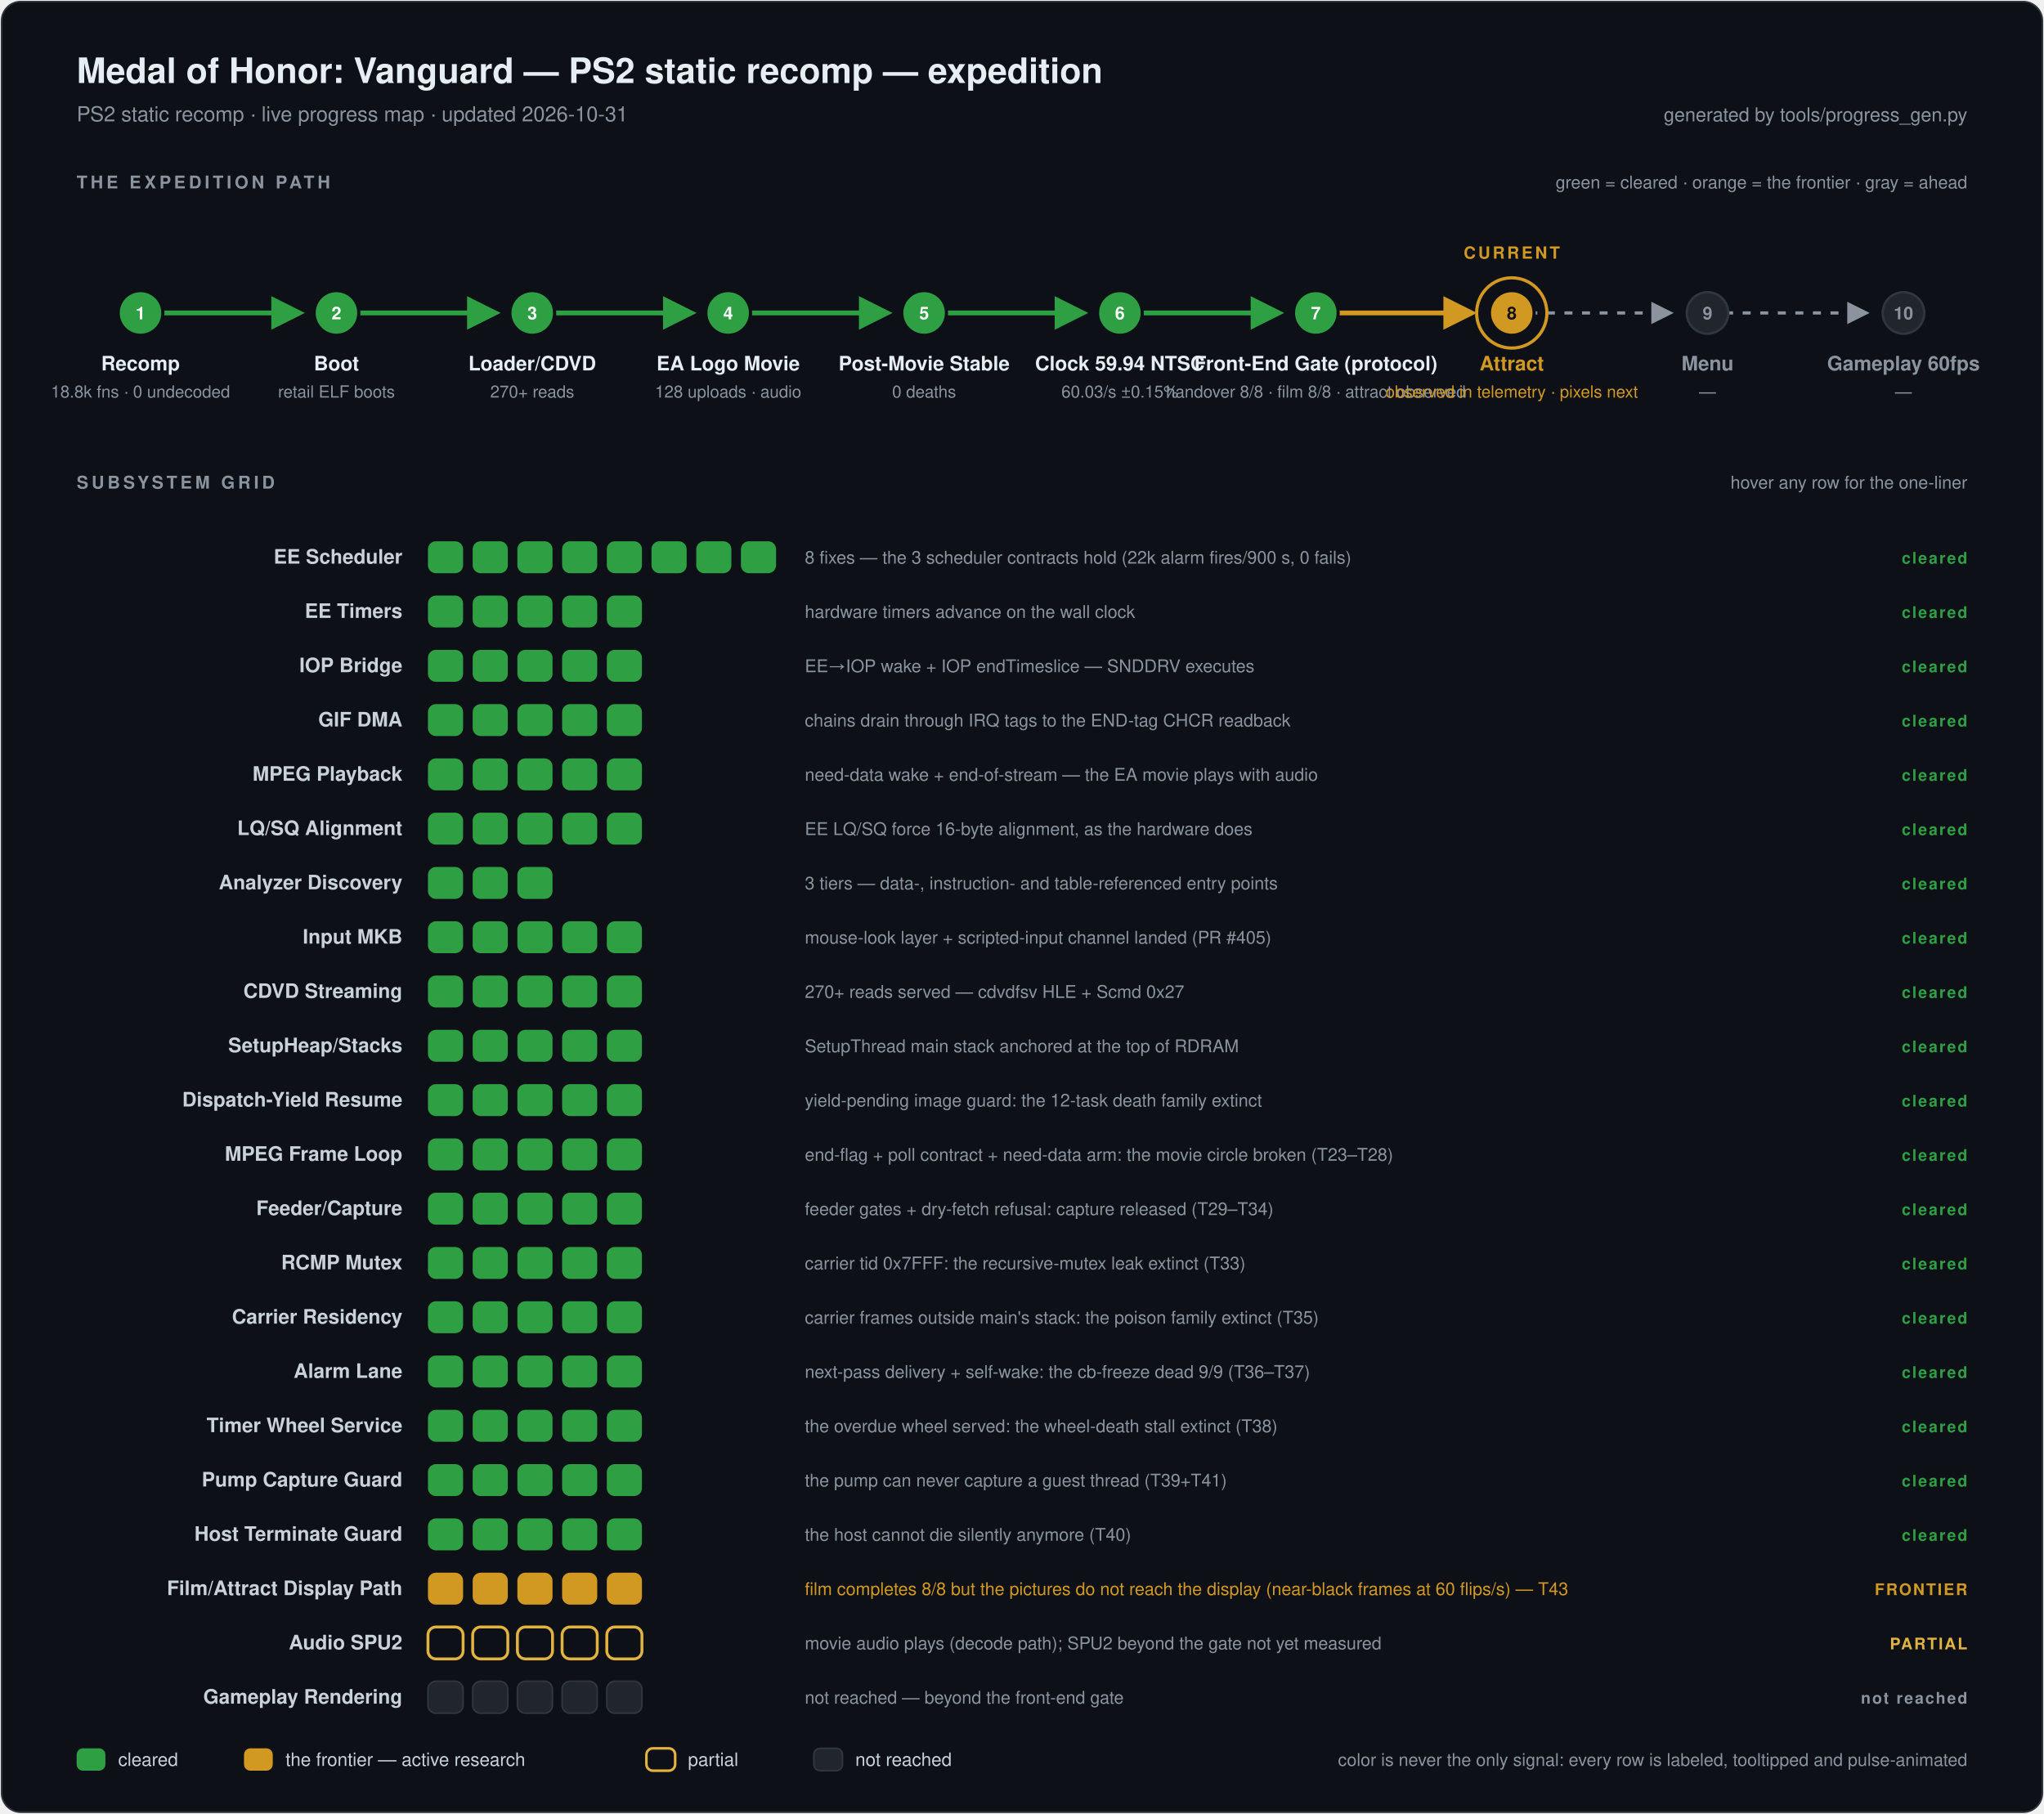
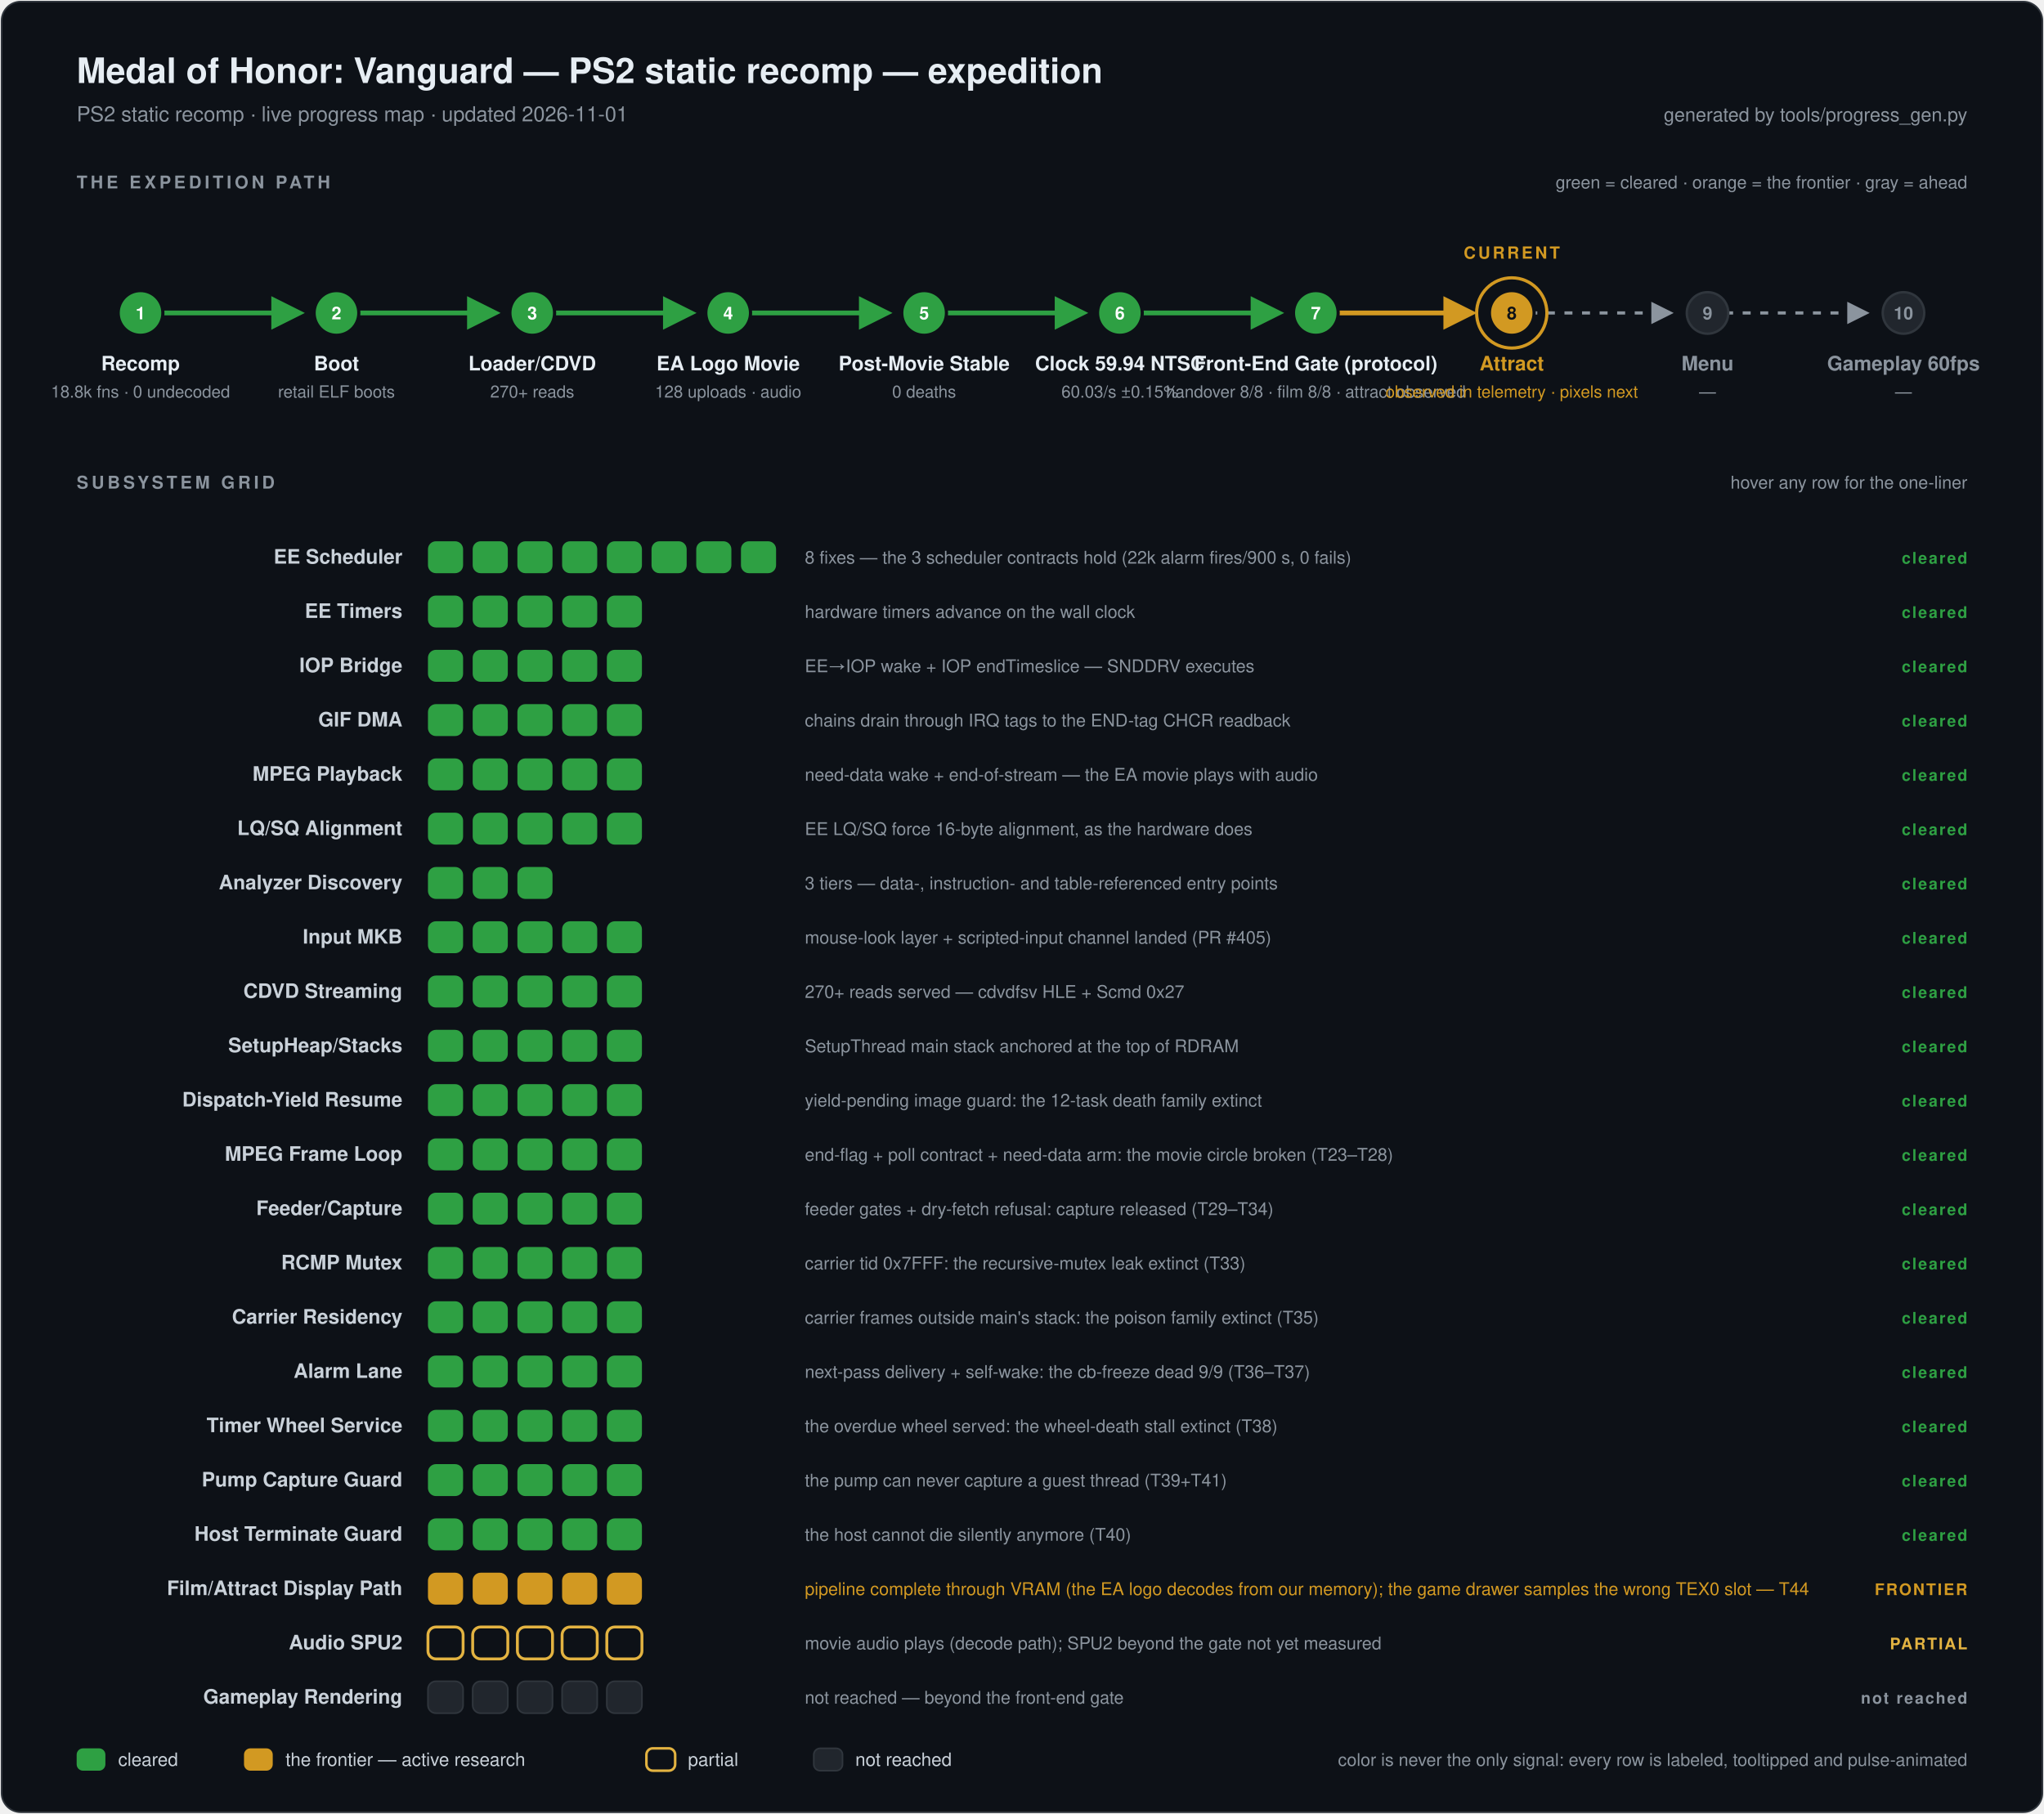
<svg xmlns="http://www.w3.org/2000/svg" viewBox="0 0 1280 1136" width="1280" height="1136" role="img" aria-label="Progress map: expedition path with 6 of 10 stages cleared, currently at the Front-End Gate, and a subsystem grid">
  <style>
.pulse{animation:vgpulse 2.2s ease-in-out infinite}
.pulse2{animation:vgpulse 2.2s ease-in-out .28s infinite}
.pulse3{animation:vgpulse 2.2s ease-in-out .56s infinite}
.pulse4{animation:vgpulse 2.2s ease-in-out .84s infinite}
@keyframes vgpulse{0%,100%{opacity:1}50%{opacity:.32}}
@media (prefers-reduced-motion:reduce){.pulse,.pulse2,.pulse3,.pulse4{animation:none}}
</style>
  <rect x="1" y="1" width="1278" height="1134" rx="12" fill="#0d1117" stroke="#30363d" />
  <text x="48" y="52" fill="#e6edf3" font-size="22" font-weight="700" font-family="ui-sans-serif, system-ui, 'Segoe UI', Helvetica, Arial, sans-serif">Medal of Honor: Vanguard — PS2 static recomp — expedition</text>
-   <text x="48" y="76" fill="#8b949e" font-size="13" font-family="ui-sans-serif, system-ui, 'Segoe UI', Helvetica, Arial, sans-serif">PS2 static recomp · live progress map · updated 2026-10-31</text>
+   <text x="48" y="76" fill="#8b949e" font-size="13" font-family="ui-sans-serif, system-ui, 'Segoe UI', Helvetica, Arial, sans-serif">PS2 static recomp · live progress map · updated 2026-11-01</text>
  <text x="1232" y="76" fill="#8b949e" font-size="12" text-anchor="end" font-family="ui-sans-serif, system-ui, 'Segoe UI', Helvetica, Arial, sans-serif">generated by tools/progress_gen.py</text>
  <text x="48" y="118" fill="#8b949e" font-size="11" font-weight="700" letter-spacing="2" font-family="ui-sans-serif, system-ui, 'Segoe UI', Helvetica, Arial, sans-serif">THE EXPEDITION PATH</text>
  <text x="1232" y="118" fill="#8b949e" font-size="11" text-anchor="end" font-family="ui-sans-serif, system-ui, 'Segoe UI', Helvetica, Arial, sans-serif">green = cleared · orange = the frontier · gray = ahead</text>
  <defs>
    <marker id="ag" viewBox="0 0 10 10" refX="8" refY="5" markerWidth="7" markerHeight="7" orient="auto-start-reverse">
      <path d="M0,0 L10,5 L0,10 z" fill="#2ea043" />
    </marker>
    <marker id="ao" viewBox="0 0 10 10" refX="8" refY="5" markerWidth="7" markerHeight="7" orient="auto-start-reverse">
      <path d="M0,0 L10,5 L0,10 z" fill="#d29922" />
    </marker>
    <marker id="am" viewBox="0 0 10 10" refX="8" refY="5" markerWidth="7" markerHeight="7" orient="auto-start-reverse">
      <path d="M0,0 L10,5 L0,10 z" fill="#8b949e" />
    </marker>
  </defs>
  <line x1="88.0" y1="196" x2="186.7" y2="196" stroke="#2ea043" stroke-width="3" marker-end="url(#ag)" />
  <line x1="210.7" y1="196" x2="309.3" y2="196" stroke="#2ea043" stroke-width="3" marker-end="url(#ag)" />
  <line x1="333.3" y1="196" x2="432.0" y2="196" stroke="#2ea043" stroke-width="3" marker-end="url(#ag)" />
  <line x1="456.0" y1="196" x2="554.7" y2="196" stroke="#2ea043" stroke-width="3" marker-end="url(#ag)" />
  <line x1="578.7" y1="196" x2="677.3" y2="196" stroke="#2ea043" stroke-width="3" marker-end="url(#ag)" />
  <line x1="701.3" y1="196" x2="800.0" y2="196" stroke="#2ea043" stroke-width="3" marker-end="url(#ag)" />
  <line x1="824.0" y1="196" x2="920.7" y2="196" stroke="#d29922" stroke-width="3" marker-end="url(#ao)" />
  <line x1="946.7" y1="196" x2="1045.3" y2="196" stroke="#8b949e" stroke-width="2" stroke-dasharray="5 6" marker-end="url(#am)" />
  <line x1="1069.3" y1="196" x2="1168.0" y2="196" stroke="#8b949e" stroke-width="2" stroke-dasharray="5 6" marker-end="url(#am)" />
  <g>
    <circle cx="88.0" cy="196" r="15" fill="#0d1117" />
    <circle cx="88.0" cy="196" r="13" fill="#2ea043" />
    <text x="88.0" y="200.0" fill="#ffffff" font-size="11" font-weight="700" text-anchor="middle" font-family="ui-sans-serif, system-ui, 'Segoe UI', Helvetica, Arial, sans-serif">1</text>
  </g>
  <text x="88.0" y="232" fill="#e6edf3" font-size="12.5" font-weight="600" text-anchor="middle" font-family="ui-sans-serif, system-ui, 'Segoe UI', Helvetica, Arial, sans-serif">Recomp</text>
  <text x="88.0" y="249" fill="#8b949e" font-size="10.5" text-anchor="middle" font-family="ui-sans-serif, system-ui, 'Segoe UI', Helvetica, Arial, sans-serif">18.8k fns · 0 undecoded</text>
  <g>
    <circle cx="210.7" cy="196" r="15" fill="#0d1117" />
    <circle cx="210.7" cy="196" r="13" fill="#2ea043" />
    <text x="210.7" y="200.0" fill="#ffffff" font-size="11" font-weight="700" text-anchor="middle" font-family="ui-sans-serif, system-ui, 'Segoe UI', Helvetica, Arial, sans-serif">2</text>
  </g>
  <text x="210.7" y="232" fill="#e6edf3" font-size="12.5" font-weight="600" text-anchor="middle" font-family="ui-sans-serif, system-ui, 'Segoe UI', Helvetica, Arial, sans-serif">Boot</text>
  <text x="210.7" y="249" fill="#8b949e" font-size="10.5" text-anchor="middle" font-family="ui-sans-serif, system-ui, 'Segoe UI', Helvetica, Arial, sans-serif">retail ELF boots</text>
  <g>
    <circle cx="333.3" cy="196" r="15" fill="#0d1117" />
    <circle cx="333.3" cy="196" r="13" fill="#2ea043" />
    <text x="333.3" y="200.0" fill="#ffffff" font-size="11" font-weight="700" text-anchor="middle" font-family="ui-sans-serif, system-ui, 'Segoe UI', Helvetica, Arial, sans-serif">3</text>
  </g>
  <text x="333.3" y="232" fill="#e6edf3" font-size="12.5" font-weight="600" text-anchor="middle" font-family="ui-sans-serif, system-ui, 'Segoe UI', Helvetica, Arial, sans-serif">Loader/CDVD</text>
  <text x="333.3" y="249" fill="#8b949e" font-size="10.5" text-anchor="middle" font-family="ui-sans-serif, system-ui, 'Segoe UI', Helvetica, Arial, sans-serif">270+ reads</text>
  <g>
    <circle cx="456.0" cy="196" r="15" fill="#0d1117" />
    <circle cx="456.0" cy="196" r="13" fill="#2ea043" />
    <text x="456.0" y="200.0" fill="#ffffff" font-size="11" font-weight="700" text-anchor="middle" font-family="ui-sans-serif, system-ui, 'Segoe UI', Helvetica, Arial, sans-serif">4</text>
  </g>
  <text x="456.0" y="232" fill="#e6edf3" font-size="12.5" font-weight="600" text-anchor="middle" font-family="ui-sans-serif, system-ui, 'Segoe UI', Helvetica, Arial, sans-serif">EA Logo Movie</text>
  <text x="456.0" y="249" fill="#8b949e" font-size="10.5" text-anchor="middle" font-family="ui-sans-serif, system-ui, 'Segoe UI', Helvetica, Arial, sans-serif">128 uploads · audio</text>
  <g>
    <circle cx="578.7" cy="196" r="15" fill="#0d1117" />
    <circle cx="578.7" cy="196" r="13" fill="#2ea043" />
    <text x="578.7" y="200.0" fill="#ffffff" font-size="11" font-weight="700" text-anchor="middle" font-family="ui-sans-serif, system-ui, 'Segoe UI', Helvetica, Arial, sans-serif">5</text>
  </g>
  <text x="578.7" y="232" fill="#e6edf3" font-size="12.5" font-weight="600" text-anchor="middle" font-family="ui-sans-serif, system-ui, 'Segoe UI', Helvetica, Arial, sans-serif">Post-Movie Stable</text>
  <text x="578.7" y="249" fill="#8b949e" font-size="10.5" text-anchor="middle" font-family="ui-sans-serif, system-ui, 'Segoe UI', Helvetica, Arial, sans-serif">0 deaths</text>
  <g>
    <circle cx="701.3" cy="196" r="15" fill="#0d1117" />
    <circle cx="701.3" cy="196" r="13" fill="#2ea043" />
    <text x="701.3" y="200.0" fill="#ffffff" font-size="11" font-weight="700" text-anchor="middle" font-family="ui-sans-serif, system-ui, 'Segoe UI', Helvetica, Arial, sans-serif">6</text>
  </g>
  <text x="701.3" y="232" fill="#e6edf3" font-size="12.5" font-weight="600" text-anchor="middle" font-family="ui-sans-serif, system-ui, 'Segoe UI', Helvetica, Arial, sans-serif">Clock 59.94 NTSC</text>
  <text x="701.3" y="249" fill="#8b949e" font-size="10.5" text-anchor="middle" font-family="ui-sans-serif, system-ui, 'Segoe UI', Helvetica, Arial, sans-serif">60.03/s ±0.15%</text>
  <g>
    <circle cx="824.0" cy="196" r="15" fill="#0d1117" />
    <circle cx="824.0" cy="196" r="13" fill="#2ea043" />
    <text x="824.0" y="200.0" fill="#ffffff" font-size="11" font-weight="700" text-anchor="middle" font-family="ui-sans-serif, system-ui, 'Segoe UI', Helvetica, Arial, sans-serif">7</text>
  </g>
  <text x="824.0" y="232" fill="#e6edf3" font-size="12.5" font-weight="600" text-anchor="middle" font-family="ui-sans-serif, system-ui, 'Segoe UI', Helvetica, Arial, sans-serif">Front-End Gate (protocol)</text>
  <text x="824.0" y="249" fill="#8b949e" font-size="10.5" text-anchor="middle" font-family="ui-sans-serif, system-ui, 'Segoe UI', Helvetica, Arial, sans-serif">handover 8/8 · film 8/8 · attract observed</text>
  <g>
    <circle cx="946.7" cy="196" r="22" fill="none" stroke="#d29922" stroke-width="2" class="pulse" />
    <circle cx="946.7" cy="196" r="15" fill="#0d1117" />
    <circle cx="946.7" cy="196" r="13" fill="#d29922" />
    <text x="946.7" y="200.0" fill="#0d1117" font-size="11" font-weight="700" text-anchor="middle" font-family="ui-sans-serif, system-ui, 'Segoe UI', Helvetica, Arial, sans-serif">8</text>
  </g>
  <text x="946.7" y="162" fill="#d29922" font-size="10.5" font-weight="700" letter-spacing="1.5" text-anchor="middle" font-family="ui-sans-serif, system-ui, 'Segoe UI', Helvetica, Arial, sans-serif" class="pulse">CURRENT</text>
  <text x="946.7" y="232" fill="#d29922" font-size="12.5" font-weight="600" text-anchor="middle" font-family="ui-sans-serif, system-ui, 'Segoe UI', Helvetica, Arial, sans-serif">Attract</text>
  <text x="946.7" y="249" fill="#d29922" font-size="10.5" text-anchor="middle" font-family="ui-sans-serif, system-ui, 'Segoe UI', Helvetica, Arial, sans-serif">observed in telemetry · pixels next</text>
  <g>
    <circle cx="1069.3" cy="196" r="13" fill="#21262d" stroke="#30363d" stroke-width="1.5" />
    <text x="1069.3" y="200.0" fill="#8b949e" font-size="11" font-weight="700" text-anchor="middle" font-family="ui-sans-serif, system-ui, 'Segoe UI', Helvetica, Arial, sans-serif">9</text>
  </g>
  <text x="1069.3" y="232" fill="#8b949e" font-size="12.5" font-weight="600" text-anchor="middle" font-family="ui-sans-serif, system-ui, 'Segoe UI', Helvetica, Arial, sans-serif">Menu</text>
  <text x="1069.3" y="249" fill="#8b949e" font-size="10.5" text-anchor="middle" font-family="ui-sans-serif, system-ui, 'Segoe UI', Helvetica, Arial, sans-serif">—</text>
  <g>
    <circle cx="1192.0" cy="196" r="13" fill="#21262d" stroke="#30363d" stroke-width="1.5" />
    <text x="1192.0" y="200.0" fill="#8b949e" font-size="11" font-weight="700" text-anchor="middle" font-family="ui-sans-serif, system-ui, 'Segoe UI', Helvetica, Arial, sans-serif">10</text>
  </g>
  <text x="1192.0" y="232" fill="#8b949e" font-size="12.5" font-weight="600" text-anchor="middle" font-family="ui-sans-serif, system-ui, 'Segoe UI', Helvetica, Arial, sans-serif">Gameplay 60fps</text>
  <text x="1192.0" y="249" fill="#8b949e" font-size="10.5" text-anchor="middle" font-family="ui-sans-serif, system-ui, 'Segoe UI', Helvetica, Arial, sans-serif">—</text>
  <text x="48" y="306" fill="#8b949e" font-size="11" font-weight="700" letter-spacing="2" font-family="ui-sans-serif, system-ui, 'Segoe UI', Helvetica, Arial, sans-serif">SUBSYSTEM GRID</text>
  <text x="1232" y="306" fill="#8b949e" font-size="11" text-anchor="end" font-family="ui-sans-serif, system-ui, 'Segoe UI', Helvetica, Arial, sans-serif">hover any row for the one-liner</text>
  <g>
    <text x="252" y="353.0" fill="#c9d1d9" font-size="12.5" font-weight="600" text-anchor="end" font-family="ui-sans-serif, system-ui, 'Segoe UI', Helvetica, Arial, sans-serif">EE Scheduler</text>
    <rect x="268" y="339.0" width="22" height="20" rx="5" fill="#2ea043" />
    <rect x="296" y="339.0" width="22" height="20" rx="5" fill="#2ea043" />
    <rect x="324" y="339.0" width="22" height="20" rx="5" fill="#2ea043" />
    <rect x="352" y="339.0" width="22" height="20" rx="5" fill="#2ea043" />
    <rect x="380" y="339.0" width="22" height="20" rx="5" fill="#2ea043" />
    <rect x="408" y="339.0" width="22" height="20" rx="5" fill="#2ea043" />
    <rect x="436" y="339.0" width="22" height="20" rx="5" fill="#2ea043" />
    <rect x="464" y="339.0" width="22" height="20" rx="5" fill="#2ea043" />
    <text x="504" y="353.0" fill="#8b949e" font-size="11" font-family="ui-sans-serif, system-ui, 'Segoe UI', Helvetica, Arial, sans-serif">8 fixes — the 3 scheduler contracts hold (22k alarm fires/900 s, 0 fails)</text>
    <text x="1232" y="353.0" fill="#2ea043" font-size="10" font-weight="600" letter-spacing="1" text-anchor="end" font-family="ui-sans-serif, system-ui, 'Segoe UI', Helvetica, Arial, sans-serif">cleared</text>
  </g>
  <g>
    <text x="252" y="387.0" fill="#c9d1d9" font-size="12.5" font-weight="600" text-anchor="end" font-family="ui-sans-serif, system-ui, 'Segoe UI', Helvetica, Arial, sans-serif">EE Timers</text>
    <rect x="268" y="373.0" width="22" height="20" rx="5" fill="#2ea043" />
    <rect x="296" y="373.0" width="22" height="20" rx="5" fill="#2ea043" />
    <rect x="324" y="373.0" width="22" height="20" rx="5" fill="#2ea043" />
    <rect x="352" y="373.0" width="22" height="20" rx="5" fill="#2ea043" />
    <rect x="380" y="373.0" width="22" height="20" rx="5" fill="#2ea043" />
    <text x="504" y="387.0" fill="#8b949e" font-size="11" font-family="ui-sans-serif, system-ui, 'Segoe UI', Helvetica, Arial, sans-serif">hardware timers advance on the wall clock</text>
    <text x="1232" y="387.0" fill="#2ea043" font-size="10" font-weight="600" letter-spacing="1" text-anchor="end" font-family="ui-sans-serif, system-ui, 'Segoe UI', Helvetica, Arial, sans-serif">cleared</text>
  </g>
  <g>
    <text x="252" y="421.0" fill="#c9d1d9" font-size="12.5" font-weight="600" text-anchor="end" font-family="ui-sans-serif, system-ui, 'Segoe UI', Helvetica, Arial, sans-serif">IOP Bridge</text>
    <rect x="268" y="407.0" width="22" height="20" rx="5" fill="#2ea043" />
    <rect x="296" y="407.0" width="22" height="20" rx="5" fill="#2ea043" />
    <rect x="324" y="407.0" width="22" height="20" rx="5" fill="#2ea043" />
    <rect x="352" y="407.0" width="22" height="20" rx="5" fill="#2ea043" />
    <rect x="380" y="407.0" width="22" height="20" rx="5" fill="#2ea043" />
    <text x="504" y="421.0" fill="#8b949e" font-size="11" font-family="ui-sans-serif, system-ui, 'Segoe UI', Helvetica, Arial, sans-serif">EE→IOP wake + IOP endTimeslice — SNDDRV executes</text>
    <text x="1232" y="421.0" fill="#2ea043" font-size="10" font-weight="600" letter-spacing="1" text-anchor="end" font-family="ui-sans-serif, system-ui, 'Segoe UI', Helvetica, Arial, sans-serif">cleared</text>
  </g>
  <g>
    <text x="252" y="455.0" fill="#c9d1d9" font-size="12.5" font-weight="600" text-anchor="end" font-family="ui-sans-serif, system-ui, 'Segoe UI', Helvetica, Arial, sans-serif">GIF DMA</text>
    <rect x="268" y="441.0" width="22" height="20" rx="5" fill="#2ea043" />
    <rect x="296" y="441.0" width="22" height="20" rx="5" fill="#2ea043" />
    <rect x="324" y="441.0" width="22" height="20" rx="5" fill="#2ea043" />
    <rect x="352" y="441.0" width="22" height="20" rx="5" fill="#2ea043" />
    <rect x="380" y="441.0" width="22" height="20" rx="5" fill="#2ea043" />
    <text x="504" y="455.0" fill="#8b949e" font-size="11" font-family="ui-sans-serif, system-ui, 'Segoe UI', Helvetica, Arial, sans-serif">chains drain through IRQ tags to the END-tag CHCR readback</text>
    <text x="1232" y="455.0" fill="#2ea043" font-size="10" font-weight="600" letter-spacing="1" text-anchor="end" font-family="ui-sans-serif, system-ui, 'Segoe UI', Helvetica, Arial, sans-serif">cleared</text>
  </g>
  <g>
    <text x="252" y="489.0" fill="#c9d1d9" font-size="12.5" font-weight="600" text-anchor="end" font-family="ui-sans-serif, system-ui, 'Segoe UI', Helvetica, Arial, sans-serif">MPEG Playback</text>
    <rect x="268" y="475.0" width="22" height="20" rx="5" fill="#2ea043" />
    <rect x="296" y="475.0" width="22" height="20" rx="5" fill="#2ea043" />
    <rect x="324" y="475.0" width="22" height="20" rx="5" fill="#2ea043" />
    <rect x="352" y="475.0" width="22" height="20" rx="5" fill="#2ea043" />
    <rect x="380" y="475.0" width="22" height="20" rx="5" fill="#2ea043" />
    <text x="504" y="489.0" fill="#8b949e" font-size="11" font-family="ui-sans-serif, system-ui, 'Segoe UI', Helvetica, Arial, sans-serif">need-data wake + end-of-stream — the EA movie plays with audio</text>
    <text x="1232" y="489.0" fill="#2ea043" font-size="10" font-weight="600" letter-spacing="1" text-anchor="end" font-family="ui-sans-serif, system-ui, 'Segoe UI', Helvetica, Arial, sans-serif">cleared</text>
  </g>
  <g>
    <text x="252" y="523.0" fill="#c9d1d9" font-size="12.5" font-weight="600" text-anchor="end" font-family="ui-sans-serif, system-ui, 'Segoe UI', Helvetica, Arial, sans-serif">LQ/SQ Alignment</text>
    <rect x="268" y="509.0" width="22" height="20" rx="5" fill="#2ea043" />
    <rect x="296" y="509.0" width="22" height="20" rx="5" fill="#2ea043" />
    <rect x="324" y="509.0" width="22" height="20" rx="5" fill="#2ea043" />
    <rect x="352" y="509.0" width="22" height="20" rx="5" fill="#2ea043" />
    <rect x="380" y="509.0" width="22" height="20" rx="5" fill="#2ea043" />
    <text x="504" y="523.0" fill="#8b949e" font-size="11" font-family="ui-sans-serif, system-ui, 'Segoe UI', Helvetica, Arial, sans-serif">EE LQ/SQ force 16-byte alignment, as the hardware does</text>
    <text x="1232" y="523.0" fill="#2ea043" font-size="10" font-weight="600" letter-spacing="1" text-anchor="end" font-family="ui-sans-serif, system-ui, 'Segoe UI', Helvetica, Arial, sans-serif">cleared</text>
  </g>
  <g>
    <text x="252" y="557.0" fill="#c9d1d9" font-size="12.5" font-weight="600" text-anchor="end" font-family="ui-sans-serif, system-ui, 'Segoe UI', Helvetica, Arial, sans-serif">Analyzer Discovery</text>
    <rect x="268" y="543.0" width="22" height="20" rx="5" fill="#2ea043" />
    <rect x="296" y="543.0" width="22" height="20" rx="5" fill="#2ea043" />
    <rect x="324" y="543.0" width="22" height="20" rx="5" fill="#2ea043" />
    <text x="504" y="557.0" fill="#8b949e" font-size="11" font-family="ui-sans-serif, system-ui, 'Segoe UI', Helvetica, Arial, sans-serif">3 tiers — data-, instruction- and table-referenced entry points</text>
    <text x="1232" y="557.0" fill="#2ea043" font-size="10" font-weight="600" letter-spacing="1" text-anchor="end" font-family="ui-sans-serif, system-ui, 'Segoe UI', Helvetica, Arial, sans-serif">cleared</text>
  </g>
  <g>
    <text x="252" y="591.0" fill="#c9d1d9" font-size="12.5" font-weight="600" text-anchor="end" font-family="ui-sans-serif, system-ui, 'Segoe UI', Helvetica, Arial, sans-serif">Input MKB</text>
    <rect x="268" y="577.0" width="22" height="20" rx="5" fill="#2ea043" />
    <rect x="296" y="577.0" width="22" height="20" rx="5" fill="#2ea043" />
    <rect x="324" y="577.0" width="22" height="20" rx="5" fill="#2ea043" />
    <rect x="352" y="577.0" width="22" height="20" rx="5" fill="#2ea043" />
    <rect x="380" y="577.0" width="22" height="20" rx="5" fill="#2ea043" />
    <text x="504" y="591.0" fill="#8b949e" font-size="11" font-family="ui-sans-serif, system-ui, 'Segoe UI', Helvetica, Arial, sans-serif">mouse-look layer + scripted-input channel landed (PR #405)</text>
    <text x="1232" y="591.0" fill="#2ea043" font-size="10" font-weight="600" letter-spacing="1" text-anchor="end" font-family="ui-sans-serif, system-ui, 'Segoe UI', Helvetica, Arial, sans-serif">cleared</text>
  </g>
  <g>
    <text x="252" y="625.0" fill="#c9d1d9" font-size="12.5" font-weight="600" text-anchor="end" font-family="ui-sans-serif, system-ui, 'Segoe UI', Helvetica, Arial, sans-serif">CDVD Streaming</text>
    <rect x="268" y="611.0" width="22" height="20" rx="5" fill="#2ea043" />
    <rect x="296" y="611.0" width="22" height="20" rx="5" fill="#2ea043" />
    <rect x="324" y="611.0" width="22" height="20" rx="5" fill="#2ea043" />
    <rect x="352" y="611.0" width="22" height="20" rx="5" fill="#2ea043" />
    <rect x="380" y="611.0" width="22" height="20" rx="5" fill="#2ea043" />
    <text x="504" y="625.0" fill="#8b949e" font-size="11" font-family="ui-sans-serif, system-ui, 'Segoe UI', Helvetica, Arial, sans-serif">270+ reads served — cdvdfsv HLE + Scmd 0x27</text>
    <text x="1232" y="625.0" fill="#2ea043" font-size="10" font-weight="600" letter-spacing="1" text-anchor="end" font-family="ui-sans-serif, system-ui, 'Segoe UI', Helvetica, Arial, sans-serif">cleared</text>
  </g>
  <g>
    <text x="252" y="659.0" fill="#c9d1d9" font-size="12.5" font-weight="600" text-anchor="end" font-family="ui-sans-serif, system-ui, 'Segoe UI', Helvetica, Arial, sans-serif">SetupHeap/Stacks</text>
    <rect x="268" y="645.0" width="22" height="20" rx="5" fill="#2ea043" />
    <rect x="296" y="645.0" width="22" height="20" rx="5" fill="#2ea043" />
    <rect x="324" y="645.0" width="22" height="20" rx="5" fill="#2ea043" />
    <rect x="352" y="645.0" width="22" height="20" rx="5" fill="#2ea043" />
    <rect x="380" y="645.0" width="22" height="20" rx="5" fill="#2ea043" />
    <text x="504" y="659.0" fill="#8b949e" font-size="11" font-family="ui-sans-serif, system-ui, 'Segoe UI', Helvetica, Arial, sans-serif">SetupThread main stack anchored at the top of RDRAM</text>
    <text x="1232" y="659.0" fill="#2ea043" font-size="10" font-weight="600" letter-spacing="1" text-anchor="end" font-family="ui-sans-serif, system-ui, 'Segoe UI', Helvetica, Arial, sans-serif">cleared</text>
  </g>
  <g>
    <text x="252" y="693.0" fill="#c9d1d9" font-size="12.5" font-weight="600" text-anchor="end" font-family="ui-sans-serif, system-ui, 'Segoe UI', Helvetica, Arial, sans-serif">Dispatch-Yield Resume</text>
    <rect x="268" y="679.0" width="22" height="20" rx="5" fill="#2ea043" />
    <rect x="296" y="679.0" width="22" height="20" rx="5" fill="#2ea043" />
    <rect x="324" y="679.0" width="22" height="20" rx="5" fill="#2ea043" />
    <rect x="352" y="679.0" width="22" height="20" rx="5" fill="#2ea043" />
    <rect x="380" y="679.0" width="22" height="20" rx="5" fill="#2ea043" />
    <text x="504" y="693.0" fill="#8b949e" font-size="11" font-family="ui-sans-serif, system-ui, 'Segoe UI', Helvetica, Arial, sans-serif">yield-pending image guard: the 12-task death family extinct</text>
    <text x="1232" y="693.0" fill="#2ea043" font-size="10" font-weight="600" letter-spacing="1" text-anchor="end" font-family="ui-sans-serif, system-ui, 'Segoe UI', Helvetica, Arial, sans-serif">cleared</text>
  </g>
  <g>
    <text x="252" y="727.0" fill="#c9d1d9" font-size="12.5" font-weight="600" text-anchor="end" font-family="ui-sans-serif, system-ui, 'Segoe UI', Helvetica, Arial, sans-serif">MPEG Frame Loop</text>
    <rect x="268" y="713.0" width="22" height="20" rx="5" fill="#2ea043" />
    <rect x="296" y="713.0" width="22" height="20" rx="5" fill="#2ea043" />
    <rect x="324" y="713.0" width="22" height="20" rx="5" fill="#2ea043" />
    <rect x="352" y="713.0" width="22" height="20" rx="5" fill="#2ea043" />
    <rect x="380" y="713.0" width="22" height="20" rx="5" fill="#2ea043" />
    <text x="504" y="727.0" fill="#8b949e" font-size="11" font-family="ui-sans-serif, system-ui, 'Segoe UI', Helvetica, Arial, sans-serif">end-flag + poll contract + need-data arm: the movie circle broken (T23–T28)</text>
    <text x="1232" y="727.0" fill="#2ea043" font-size="10" font-weight="600" letter-spacing="1" text-anchor="end" font-family="ui-sans-serif, system-ui, 'Segoe UI', Helvetica, Arial, sans-serif">cleared</text>
  </g>
  <g>
    <text x="252" y="761.0" fill="#c9d1d9" font-size="12.5" font-weight="600" text-anchor="end" font-family="ui-sans-serif, system-ui, 'Segoe UI', Helvetica, Arial, sans-serif">Feeder/Capture</text>
    <rect x="268" y="747.0" width="22" height="20" rx="5" fill="#2ea043" />
    <rect x="296" y="747.0" width="22" height="20" rx="5" fill="#2ea043" />
    <rect x="324" y="747.0" width="22" height="20" rx="5" fill="#2ea043" />
    <rect x="352" y="747.0" width="22" height="20" rx="5" fill="#2ea043" />
    <rect x="380" y="747.0" width="22" height="20" rx="5" fill="#2ea043" />
    <text x="504" y="761.0" fill="#8b949e" font-size="11" font-family="ui-sans-serif, system-ui, 'Segoe UI', Helvetica, Arial, sans-serif">feeder gates + dry-fetch refusal: capture released (T29–T34)</text>
    <text x="1232" y="761.0" fill="#2ea043" font-size="10" font-weight="600" letter-spacing="1" text-anchor="end" font-family="ui-sans-serif, system-ui, 'Segoe UI', Helvetica, Arial, sans-serif">cleared</text>
  </g>
  <g>
    <text x="252" y="795.0" fill="#c9d1d9" font-size="12.5" font-weight="600" text-anchor="end" font-family="ui-sans-serif, system-ui, 'Segoe UI', Helvetica, Arial, sans-serif">RCMP Mutex</text>
    <rect x="268" y="781.0" width="22" height="20" rx="5" fill="#2ea043" />
    <rect x="296" y="781.0" width="22" height="20" rx="5" fill="#2ea043" />
    <rect x="324" y="781.0" width="22" height="20" rx="5" fill="#2ea043" />
    <rect x="352" y="781.0" width="22" height="20" rx="5" fill="#2ea043" />
    <rect x="380" y="781.0" width="22" height="20" rx="5" fill="#2ea043" />
    <text x="504" y="795.0" fill="#8b949e" font-size="11" font-family="ui-sans-serif, system-ui, 'Segoe UI', Helvetica, Arial, sans-serif">carrier tid 0x7FFF: the recursive-mutex leak extinct (T33)</text>
    <text x="1232" y="795.0" fill="#2ea043" font-size="10" font-weight="600" letter-spacing="1" text-anchor="end" font-family="ui-sans-serif, system-ui, 'Segoe UI', Helvetica, Arial, sans-serif">cleared</text>
  </g>
  <g>
    <text x="252" y="829.0" fill="#c9d1d9" font-size="12.5" font-weight="600" text-anchor="end" font-family="ui-sans-serif, system-ui, 'Segoe UI', Helvetica, Arial, sans-serif">Carrier Residency</text>
    <rect x="268" y="815.0" width="22" height="20" rx="5" fill="#2ea043" />
    <rect x="296" y="815.0" width="22" height="20" rx="5" fill="#2ea043" />
    <rect x="324" y="815.0" width="22" height="20" rx="5" fill="#2ea043" />
    <rect x="352" y="815.0" width="22" height="20" rx="5" fill="#2ea043" />
    <rect x="380" y="815.0" width="22" height="20" rx="5" fill="#2ea043" />
    <text x="504" y="829.0" fill="#8b949e" font-size="11" font-family="ui-sans-serif, system-ui, 'Segoe UI', Helvetica, Arial, sans-serif">carrier frames outside main's stack: the poison family extinct (T35)</text>
    <text x="1232" y="829.0" fill="#2ea043" font-size="10" font-weight="600" letter-spacing="1" text-anchor="end" font-family="ui-sans-serif, system-ui, 'Segoe UI', Helvetica, Arial, sans-serif">cleared</text>
  </g>
  <g>
    <text x="252" y="863.0" fill="#c9d1d9" font-size="12.5" font-weight="600" text-anchor="end" font-family="ui-sans-serif, system-ui, 'Segoe UI', Helvetica, Arial, sans-serif">Alarm Lane</text>
    <rect x="268" y="849.0" width="22" height="20" rx="5" fill="#2ea043" />
    <rect x="296" y="849.0" width="22" height="20" rx="5" fill="#2ea043" />
    <rect x="324" y="849.0" width="22" height="20" rx="5" fill="#2ea043" />
    <rect x="352" y="849.0" width="22" height="20" rx="5" fill="#2ea043" />
    <rect x="380" y="849.0" width="22" height="20" rx="5" fill="#2ea043" />
    <text x="504" y="863.0" fill="#8b949e" font-size="11" font-family="ui-sans-serif, system-ui, 'Segoe UI', Helvetica, Arial, sans-serif">next-pass delivery + self-wake: the cb-freeze dead 9/9 (T36–T37)</text>
    <text x="1232" y="863.0" fill="#2ea043" font-size="10" font-weight="600" letter-spacing="1" text-anchor="end" font-family="ui-sans-serif, system-ui, 'Segoe UI', Helvetica, Arial, sans-serif">cleared</text>
  </g>
  <g>
    <text x="252" y="897.0" fill="#c9d1d9" font-size="12.5" font-weight="600" text-anchor="end" font-family="ui-sans-serif, system-ui, 'Segoe UI', Helvetica, Arial, sans-serif">Timer Wheel Service</text>
    <rect x="268" y="883.0" width="22" height="20" rx="5" fill="#2ea043" />
    <rect x="296" y="883.0" width="22" height="20" rx="5" fill="#2ea043" />
    <rect x="324" y="883.0" width="22" height="20" rx="5" fill="#2ea043" />
    <rect x="352" y="883.0" width="22" height="20" rx="5" fill="#2ea043" />
    <rect x="380" y="883.0" width="22" height="20" rx="5" fill="#2ea043" />
    <text x="504" y="897.0" fill="#8b949e" font-size="11" font-family="ui-sans-serif, system-ui, 'Segoe UI', Helvetica, Arial, sans-serif">the overdue wheel served: the wheel-death stall extinct (T38)</text>
    <text x="1232" y="897.0" fill="#2ea043" font-size="10" font-weight="600" letter-spacing="1" text-anchor="end" font-family="ui-sans-serif, system-ui, 'Segoe UI', Helvetica, Arial, sans-serif">cleared</text>
  </g>
  <g>
    <text x="252" y="931.0" fill="#c9d1d9" font-size="12.5" font-weight="600" text-anchor="end" font-family="ui-sans-serif, system-ui, 'Segoe UI', Helvetica, Arial, sans-serif">Pump Capture Guard</text>
    <rect x="268" y="917.0" width="22" height="20" rx="5" fill="#2ea043" />
    <rect x="296" y="917.0" width="22" height="20" rx="5" fill="#2ea043" />
    <rect x="324" y="917.0" width="22" height="20" rx="5" fill="#2ea043" />
    <rect x="352" y="917.0" width="22" height="20" rx="5" fill="#2ea043" />
    <rect x="380" y="917.0" width="22" height="20" rx="5" fill="#2ea043" />
    <text x="504" y="931.0" fill="#8b949e" font-size="11" font-family="ui-sans-serif, system-ui, 'Segoe UI', Helvetica, Arial, sans-serif">the pump can never capture a guest thread (T39+T41)</text>
    <text x="1232" y="931.0" fill="#2ea043" font-size="10" font-weight="600" letter-spacing="1" text-anchor="end" font-family="ui-sans-serif, system-ui, 'Segoe UI', Helvetica, Arial, sans-serif">cleared</text>
  </g>
  <g>
    <text x="252" y="965.0" fill="#c9d1d9" font-size="12.5" font-weight="600" text-anchor="end" font-family="ui-sans-serif, system-ui, 'Segoe UI', Helvetica, Arial, sans-serif">Host Terminate Guard</text>
    <rect x="268" y="951.0" width="22" height="20" rx="5" fill="#2ea043" />
    <rect x="296" y="951.0" width="22" height="20" rx="5" fill="#2ea043" />
    <rect x="324" y="951.0" width="22" height="20" rx="5" fill="#2ea043" />
    <rect x="352" y="951.0" width="22" height="20" rx="5" fill="#2ea043" />
    <rect x="380" y="951.0" width="22" height="20" rx="5" fill="#2ea043" />
    <text x="504" y="965.0" fill="#8b949e" font-size="11" font-family="ui-sans-serif, system-ui, 'Segoe UI', Helvetica, Arial, sans-serif">the host cannot die silently anymore (T40)</text>
    <text x="1232" y="965.0" fill="#2ea043" font-size="10" font-weight="600" letter-spacing="1" text-anchor="end" font-family="ui-sans-serif, system-ui, 'Segoe UI', Helvetica, Arial, sans-serif">cleared</text>
  </g>
  <g>
    <text x="252" y="999.0" fill="#c9d1d9" font-size="12.5" font-weight="600" text-anchor="end" font-family="ui-sans-serif, system-ui, 'Segoe UI', Helvetica, Arial, sans-serif">Film/Attract Display Path</text>
    <rect x="268" y="985.0" width="22" height="20" rx="5" fill="#d29922" class="pulse" />
    <rect x="296" y="985.0" width="22" height="20" rx="5" fill="#d29922" class="pulse2" />
    <rect x="324" y="985.0" width="22" height="20" rx="5" fill="#d29922" class="pulse3" />
    <rect x="352" y="985.0" width="22" height="20" rx="5" fill="#d29922" class="pulse4" />
    <rect x="380" y="985.0" width="22" height="20" rx="5" fill="#d29922" class="pulse" />
-     <text x="504" y="999.0" fill="#d29922" font-size="11" font-family="ui-sans-serif, system-ui, 'Segoe UI', Helvetica, Arial, sans-serif">film completes 8/8 but the pictures do not reach the display (near-black frames at 60 flips/s) — T43</text>
+     <text x="504" y="999.0" fill="#d29922" font-size="11" font-family="ui-sans-serif, system-ui, 'Segoe UI', Helvetica, Arial, sans-serif">pipeline complete through VRAM (the EA logo decodes from our memory); the game drawer samples the wrong TEX0 slot — T44</text>
    <text x="1232" y="999.0" fill="#d29922" font-size="10" font-weight="700" letter-spacing="1" text-anchor="end" font-family="ui-sans-serif, system-ui, 'Segoe UI', Helvetica, Arial, sans-serif" class="pulse">FRONTIER</text>
  </g>
  <g>
    <text x="252" y="1033.0" fill="#c9d1d9" font-size="12.5" font-weight="600" text-anchor="end" font-family="ui-sans-serif, system-ui, 'Segoe UI', Helvetica, Arial, sans-serif">Audio SPU2</text>
    <rect x="268" y="1019.0" width="22" height="20" rx="5" fill="#0d1117" stroke="#e3b341" stroke-width="1.8" />
    <rect x="296" y="1019.0" width="22" height="20" rx="5" fill="#0d1117" stroke="#e3b341" stroke-width="1.8" />
    <rect x="324" y="1019.0" width="22" height="20" rx="5" fill="#0d1117" stroke="#e3b341" stroke-width="1.8" />
    <rect x="352" y="1019.0" width="22" height="20" rx="5" fill="#0d1117" stroke="#e3b341" stroke-width="1.8" />
    <rect x="380" y="1019.0" width="22" height="20" rx="5" fill="#0d1117" stroke="#e3b341" stroke-width="1.8" />
    <text x="504" y="1033.0" fill="#8b949e" font-size="11" font-family="ui-sans-serif, system-ui, 'Segoe UI', Helvetica, Arial, sans-serif">movie audio plays (decode path); SPU2 beyond the gate not yet measured</text>
    <text x="1232" y="1033.0" fill="#e3b341" font-size="10" font-weight="700" letter-spacing="1" text-anchor="end" font-family="ui-sans-serif, system-ui, 'Segoe UI', Helvetica, Arial, sans-serif">PARTIAL</text>
  </g>
  <g>
    <text x="252" y="1067.0" fill="#c9d1d9" font-size="12.5" font-weight="600" text-anchor="end" font-family="ui-sans-serif, system-ui, 'Segoe UI', Helvetica, Arial, sans-serif">Gameplay Rendering</text>
    <rect x="268" y="1053.0" width="22" height="20" rx="5" fill="#21262d" stroke="#30363d" />
    <rect x="296" y="1053.0" width="22" height="20" rx="5" fill="#21262d" stroke="#30363d" />
    <rect x="324" y="1053.0" width="22" height="20" rx="5" fill="#21262d" stroke="#30363d" />
    <rect x="352" y="1053.0" width="22" height="20" rx="5" fill="#21262d" stroke="#30363d" />
    <rect x="380" y="1053.0" width="22" height="20" rx="5" fill="#21262d" stroke="#30363d" />
    <text x="504" y="1067.0" fill="#8b949e" font-size="11" font-family="ui-sans-serif, system-ui, 'Segoe UI', Helvetica, Arial, sans-serif">not reached — beyond the front-end gate</text>
    <text x="1232" y="1067.0" fill="#8b949e" font-size="10" font-weight="600" letter-spacing="1" text-anchor="end" font-family="ui-sans-serif, system-ui, 'Segoe UI', Helvetica, Arial, sans-serif">not reached</text>
  </g>
  <rect x="48" y="1095" width="18" height="14" rx="4" fill="#2ea043" />
  <text x="74" y="1106" fill="#c9d1d9" font-size="11.5" font-family="ui-sans-serif, system-ui, 'Segoe UI', Helvetica, Arial, sans-serif">cleared</text>
  <rect x="152.8" y="1095" width="18" height="14" rx="4" fill="#d29922" class="pulse" />
  <text x="178.8" y="1106" fill="#c9d1d9" font-size="11.5" font-family="ui-sans-serif, system-ui, 'Segoe UI', Helvetica, Arial, sans-serif">the frontier — active research</text>
  <rect x="404.8" y="1095" width="18" height="14" rx="4" fill="#0d1117" stroke="#e3b341" stroke-width="1.6" />
  <text x="430.8" y="1106" fill="#c9d1d9" font-size="11.5" font-family="ui-sans-serif, system-ui, 'Segoe UI', Helvetica, Arial, sans-serif">partial</text>
  <rect x="509.6" y="1095" width="18" height="14" rx="4" fill="#21262d" stroke="#30363d" />
  <text x="535.6" y="1106" fill="#c9d1d9" font-size="11.5" font-family="ui-sans-serif, system-ui, 'Segoe UI', Helvetica, Arial, sans-serif">not reached</text>
  <text x="1232" y="1106" fill="#8b949e" font-size="11" text-anchor="end" font-family="ui-sans-serif, system-ui, 'Segoe UI', Helvetica, Arial, sans-serif">color is never the only signal: every row is labeled, tooltipped and pulse-animated</text>
</svg>
